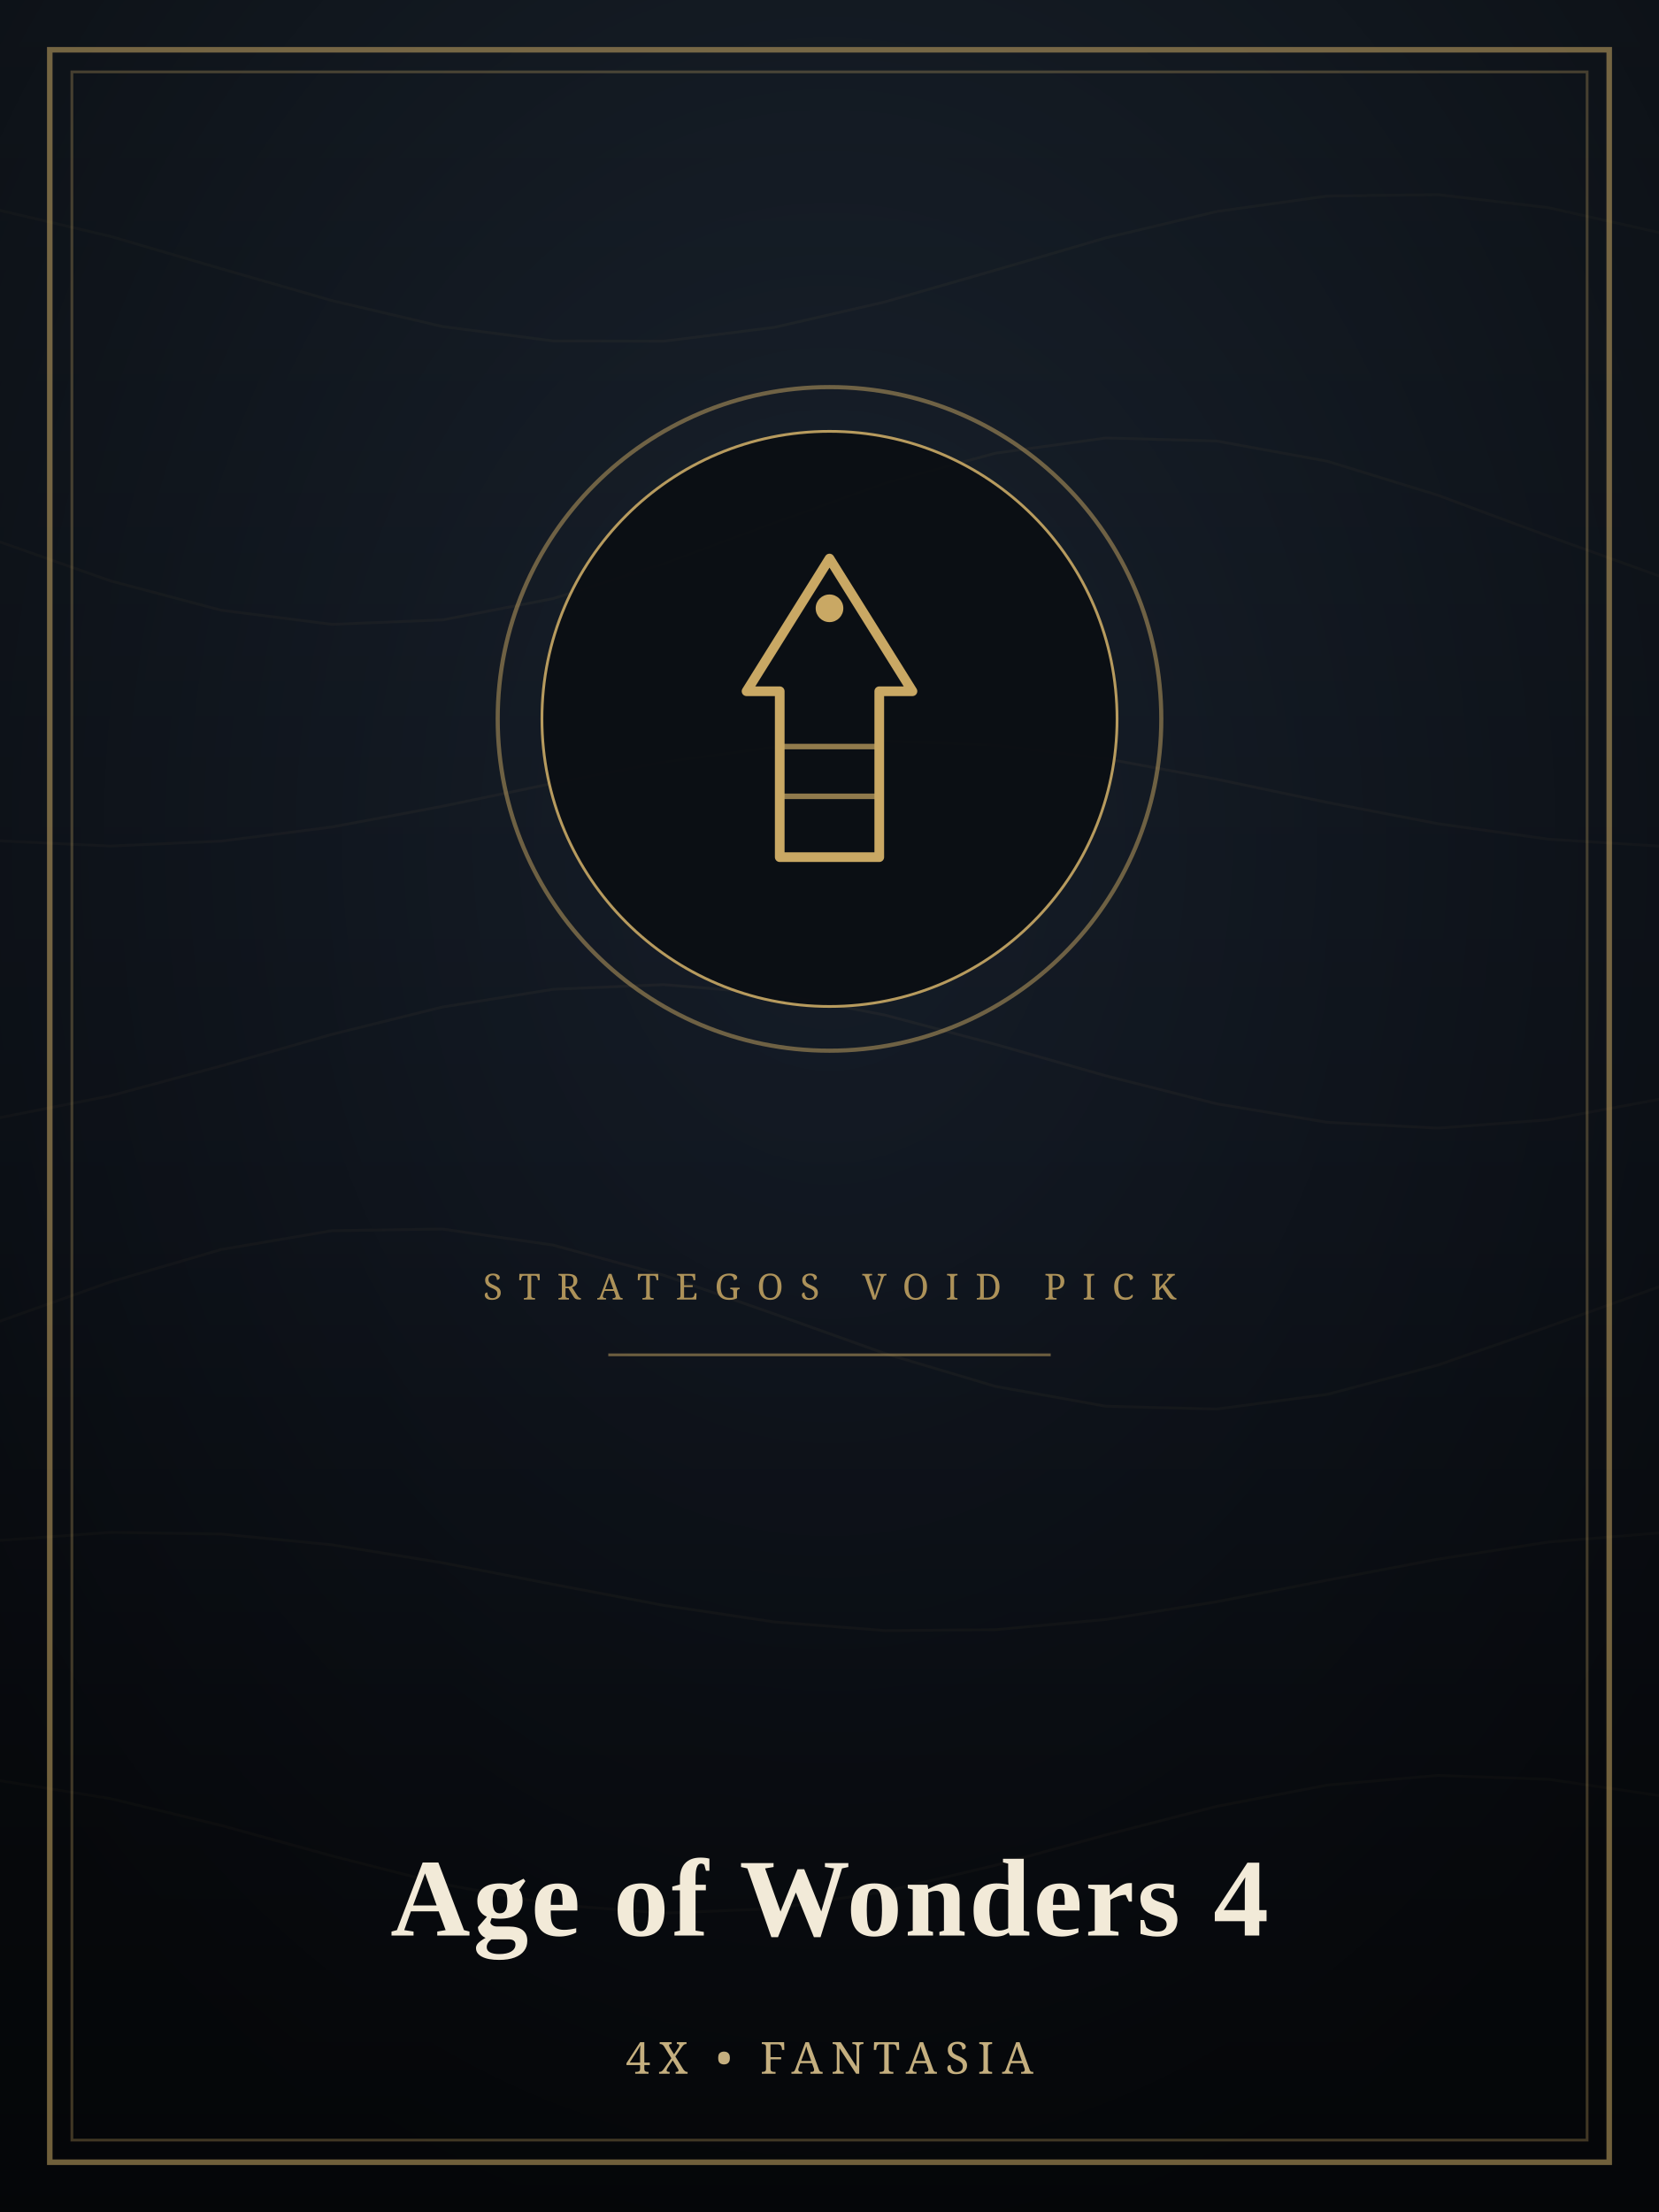
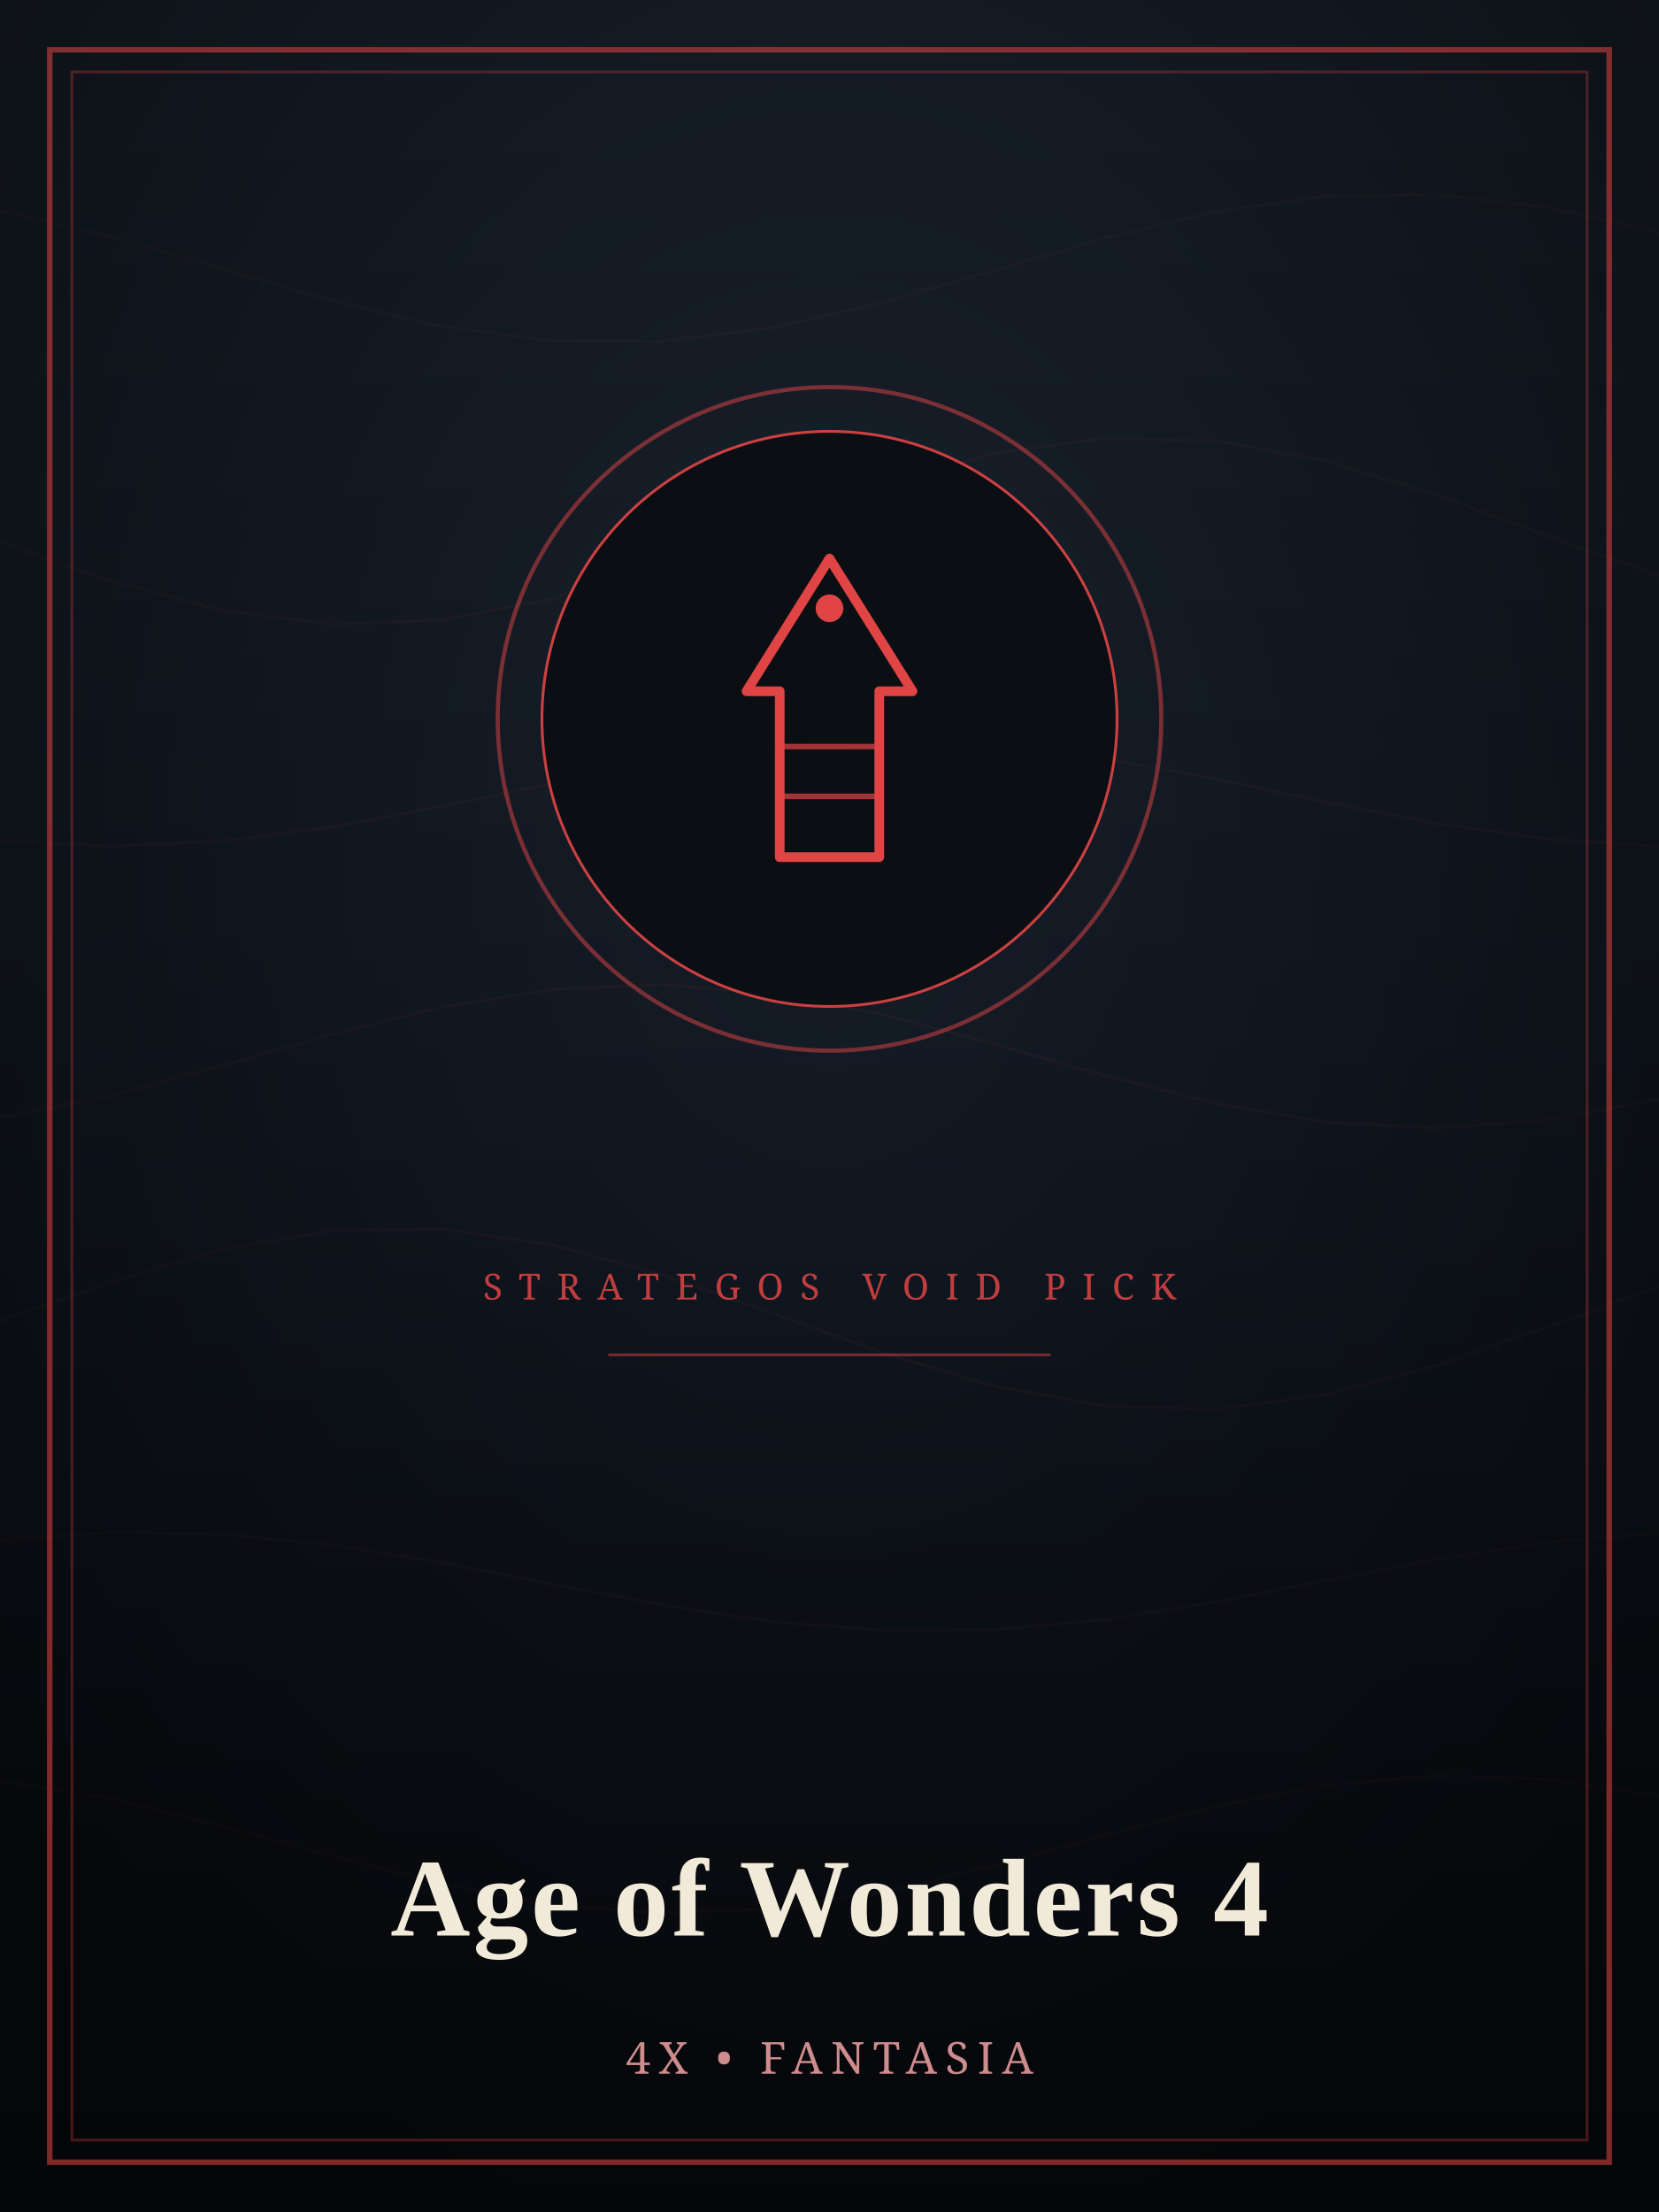
<svg xmlns="http://www.w3.org/2000/svg" width="600" height="800" viewBox="0 0 600 800">
  <defs>
    <linearGradient id="bg9" x1="0" y1="0" x2="0" y2="1">
      <stop offset="0%" stop-color="#1c2632" />
      <stop offset="55%" stop-color="#141b26" />
      <stop offset="100%" stop-color="#0a0d12" />
    </linearGradient>
    <radialGradient id="vg9" cx="50%" cy="38%" r="65%">
      <stop offset="0%" stop-color="#000000" stop-opacity="0" />
      <stop offset="100%" stop-color="#000000" stop-opacity="0.55" />
    </radialGradient>
  </defs>
  <rect width="600" height="800" fill="url(#bg9)" />
-   <path d="M -40,70.8 L 0,76.1 L 40,85.5 L 80,97.2 L 120,108.7 L 160,118.1 L 200,123.3 L 240,123.4 L 280,118.4 L 320,109.2 L 360,97.7 L 400,86.0 L 440,76.5 L 480,70.9 L 520,70.4 L 560,75.1 L 600,84.1 L 640,95.5" stroke="#c9a864" stroke-width="1" fill="none" opacity="0.06" />
-   <path d="M -40,181.1 L 0,196.0 L 40,210.1 L 80,220.7 L 120,225.8 L 160,224.2 L 200,216.5 L 240,203.9 L 280,189.1 L 320,174.8 L 360,163.9 L 400,158.4 L 440,159.5 L 480,166.8 L 520,179.1 L 560,193.9 L 600,208.3 L 640,219.6" stroke="#c9a864" stroke-width="1" fill="none" opacity="0.06" />
-   <path d="M -40,298.8 L 0,304.1 L 40,306.0 L 80,304.2 L 120,299.1 L 160,291.6 L 200,283.3 L 240,275.6 L 280,270.2 L 320,268.0 L 360,269.5 L 400,274.4 L 440,281.8 L 480,290.2 L 520,297.9 L 560,303.5 L 600,306.0 L 640,304.7" stroke="#c9a864" stroke-width="1" fill="none" opacity="0.06" />
-   <path d="M -40,407.9 L 0,404.2 L 40,396.3 L 80,385.5 L 120,374.1 L 160,364.2 L 200,357.8 L 240,356.1 L 280,359.4 L 320,367.1 L 360,377.7 L 400,389.1 L 440,399.2 L 480,405.9 L 520,408.0 L 560,405.0 L 600,397.6 L 640,387.1" stroke="#c9a864" stroke-width="1" fill="none" opacity="0.06" />
-   <path d="M -40,491.9 L 0,477.8 L 40,463.6 L 80,451.9 L 120,445.1 L 160,444.5 L 200,450.3 L 240,461.2 L 280,475.2 L 320,489.5 L 360,501.4 L 400,508.6 L 440,509.6 L 480,504.3 L 520,493.7 L 560,479.8 L 600,465.4 L 640,453.3" stroke="#c9a864" stroke-width="1" fill="none" opacity="0.06" />
-   <path d="M -40,562.9 L 0,557.1 L 40,554.2 L 80,554.8 L 120,558.7 L 160,565.2 L 200,573.0 L 240,580.6 L 280,586.6 L 320,589.7 L 360,589.4 L 400,585.7 L 440,579.3 L 480,571.5 L 520,563.9 L 560,557.7 L 600,554.4 L 640,554.5" stroke="#c9a864" stroke-width="1" fill="none" opacity="0.06" />
-   <path d="M -40,642.0 L 0,644.0 L 40,650.5 L 80,660.2 L 120,671.2 L 160,681.4 L 200,688.8 L 240,691.9 L 280,690.3 L 320,684.1 L 360,674.6 L 400,663.6 L 440,653.3 L 480,645.6 L 520,642.1 L 560,643.5 L 600,649.4 L 640,658.7" stroke="#c9a864" stroke-width="1" fill="none" opacity="0.06" />
+   <path d="M -40,70.8 L 0,76.1 L 40,85.5 L 80,97.2 L 120,108.7 L 160,118.1 L 200,123.3 L 240,123.4 L 280,118.4 L 320,109.2 L 360,97.7 L 400,86.0 L 440,76.5 L 480,70.9 L 520,70.4 L 560,75.1 L 600,84.1 L 640,95.5" stroke="#e04444" stroke-width="1" fill="none" opacity="0.06" />
+   <path d="M -40,181.1 L 0,196.0 L 40,210.1 L 80,220.7 L 120,225.8 L 160,224.2 L 200,216.5 L 240,203.9 L 280,189.1 L 320,174.8 L 360,163.9 L 400,158.4 L 440,159.5 L 480,166.8 L 520,179.1 L 560,193.9 L 600,208.3 L 640,219.6" stroke="#e04444" stroke-width="1" fill="none" opacity="0.06" />
+   <path d="M -40,298.8 L 0,304.1 L 40,306.0 L 80,304.2 L 120,299.1 L 160,291.6 L 200,283.3 L 240,275.6 L 280,270.2 L 320,268.0 L 360,269.5 L 400,274.4 L 440,281.8 L 480,290.2 L 520,297.9 L 560,303.5 L 600,306.0 L 640,304.7" stroke="#e04444" stroke-width="1" fill="none" opacity="0.06" />
+   <path d="M -40,407.9 L 0,404.2 L 40,396.3 L 80,385.5 L 120,374.1 L 160,364.2 L 200,357.8 L 240,356.1 L 280,359.4 L 320,367.1 L 360,377.7 L 400,389.1 L 440,399.2 L 480,405.9 L 520,408.0 L 560,405.0 L 600,397.6 L 640,387.1" stroke="#e04444" stroke-width="1" fill="none" opacity="0.06" />
+   <path d="M -40,491.9 L 0,477.8 L 40,463.6 L 80,451.9 L 120,445.1 L 160,444.5 L 200,450.3 L 240,461.2 L 280,475.2 L 320,489.5 L 360,501.4 L 400,508.6 L 440,509.6 L 480,504.3 L 520,493.7 L 560,479.8 L 600,465.4 L 640,453.3" stroke="#e04444" stroke-width="1" fill="none" opacity="0.06" />
+   <path d="M -40,562.9 L 0,557.1 L 40,554.2 L 80,554.8 L 120,558.7 L 160,565.2 L 200,573.0 L 240,580.6 L 280,586.6 L 320,589.7 L 360,589.4 L 400,585.7 L 440,579.3 L 480,571.5 L 520,563.9 L 560,557.7 L 600,554.4 L 640,554.5" stroke="#e04444" stroke-width="1" fill="none" opacity="0.06" />
+   <path d="M -40,642.0 L 0,644.0 L 40,650.5 L 80,660.2 L 120,671.2 L 160,681.4 L 200,688.8 L 240,691.9 L 280,690.3 L 320,684.1 L 360,674.6 L 400,663.6 L 440,653.3 L 480,645.6 L 520,642.1 L 560,643.5 L 600,649.4 L 640,658.7" stroke="#e04444" stroke-width="1" fill="none" opacity="0.06" />
  <rect width="600" height="800" fill="url(#vg9)" />
-   <rect x="18" y="18" width="564" height="764" fill="none" stroke="#c9a864" stroke-width="2" opacity="0.55" />
-   <rect x="26" y="26" width="548" height="748" fill="none" stroke="#c9a864" stroke-width="1" opacity="0.3" />
+   <rect x="18" y="18" width="564" height="764" fill="none" stroke="#e04444" stroke-width="2" opacity="0.55" />
+   <rect x="26" y="26" width="548" height="748" fill="none" stroke="#e04444" stroke-width="1" opacity="0.3" />
  <g transform="translate(300,260)">
-     <circle r="120" fill="none" stroke="#c9a864" stroke-width="1.5" opacity="0.5" />
-     <circle r="104" fill="#0a0d12" stroke="#c9a864" stroke-width="1" opacity="0.9" />
-     <path d="M -18,50 L -18,-10 L -30,-10 L 0,-58 L 30,-10 L 18,-10 L 18,50 Z" fill="none" stroke="#c9a864" stroke-width="3.5" stroke-linejoin="round" />
-     <circle cx="0" cy="-40" r="5" fill="#c9a864" />
-     <line x1="-18" y1="10" x2="18" y2="10" stroke="#c9a864" stroke-width="2" opacity="0.7" />
-     <line x1="-18" y1="28" x2="18" y2="28" stroke="#c9a864" stroke-width="2" opacity="0.7" />
+     <circle r="120" fill="none" stroke="#e04444" stroke-width="1.5" opacity="0.5" />
+     <circle r="104" fill="#0a0d12" stroke="#e04444" stroke-width="1" opacity="0.9" />
+     <path d="M -18,50 L -18,-10 L -30,-10 L 0,-58 L 30,-10 L 18,-10 L 18,50 Z" fill="none" stroke="#e04444" stroke-width="3.5" stroke-linejoin="round" />
+     <circle cx="0" cy="-40" r="5" fill="#e04444" />
+     <line x1="-18" y1="10" x2="18" y2="10" stroke="#e04444" stroke-width="2" opacity="0.7" />
+     <line x1="-18" y1="28" x2="18" y2="28" stroke="#e04444" stroke-width="2" opacity="0.7" />
  </g>
-   <text x="300" y="470" text-anchor="middle" font-family="Georgia, serif" font-size="13" letter-spacing="6" fill="#c9a864" opacity="0.85">STRATEGOS VOID PICK</text>
-   <line x1="220" y1="490" x2="380" y2="490" stroke="#c9a864" stroke-width="1" opacity="0.5" />
+   <text x="300" y="470" text-anchor="middle" font-family="Georgia, serif" font-size="13" letter-spacing="6" fill="#e04444" opacity="0.85">STRATEGOS VOID PICK</text>
+   <line x1="220" y1="490" x2="380" y2="490" stroke="#e04444" stroke-width="1" opacity="0.5" />
  <text x="300" y="700" text-anchor="middle" font-family="Georgia, 'Times New Roman', serif" font-size="40" font-weight="700" fill="#f2ead8" letter-spacing="1">Age of Wonders 4</text>
-   <text x="300" y="750" text-anchor="middle" font-family="Georgia, serif" font-size="16" letter-spacing="3" fill="#e6cd93" opacity="0.85">4X • FANTASIA</text>
+   <text x="300" y="750" text-anchor="middle" font-family="Georgia, serif" font-size="16" letter-spacing="3" fill="#f0a3a3" opacity="0.85">4X • FANTASIA</text>
</svg>
